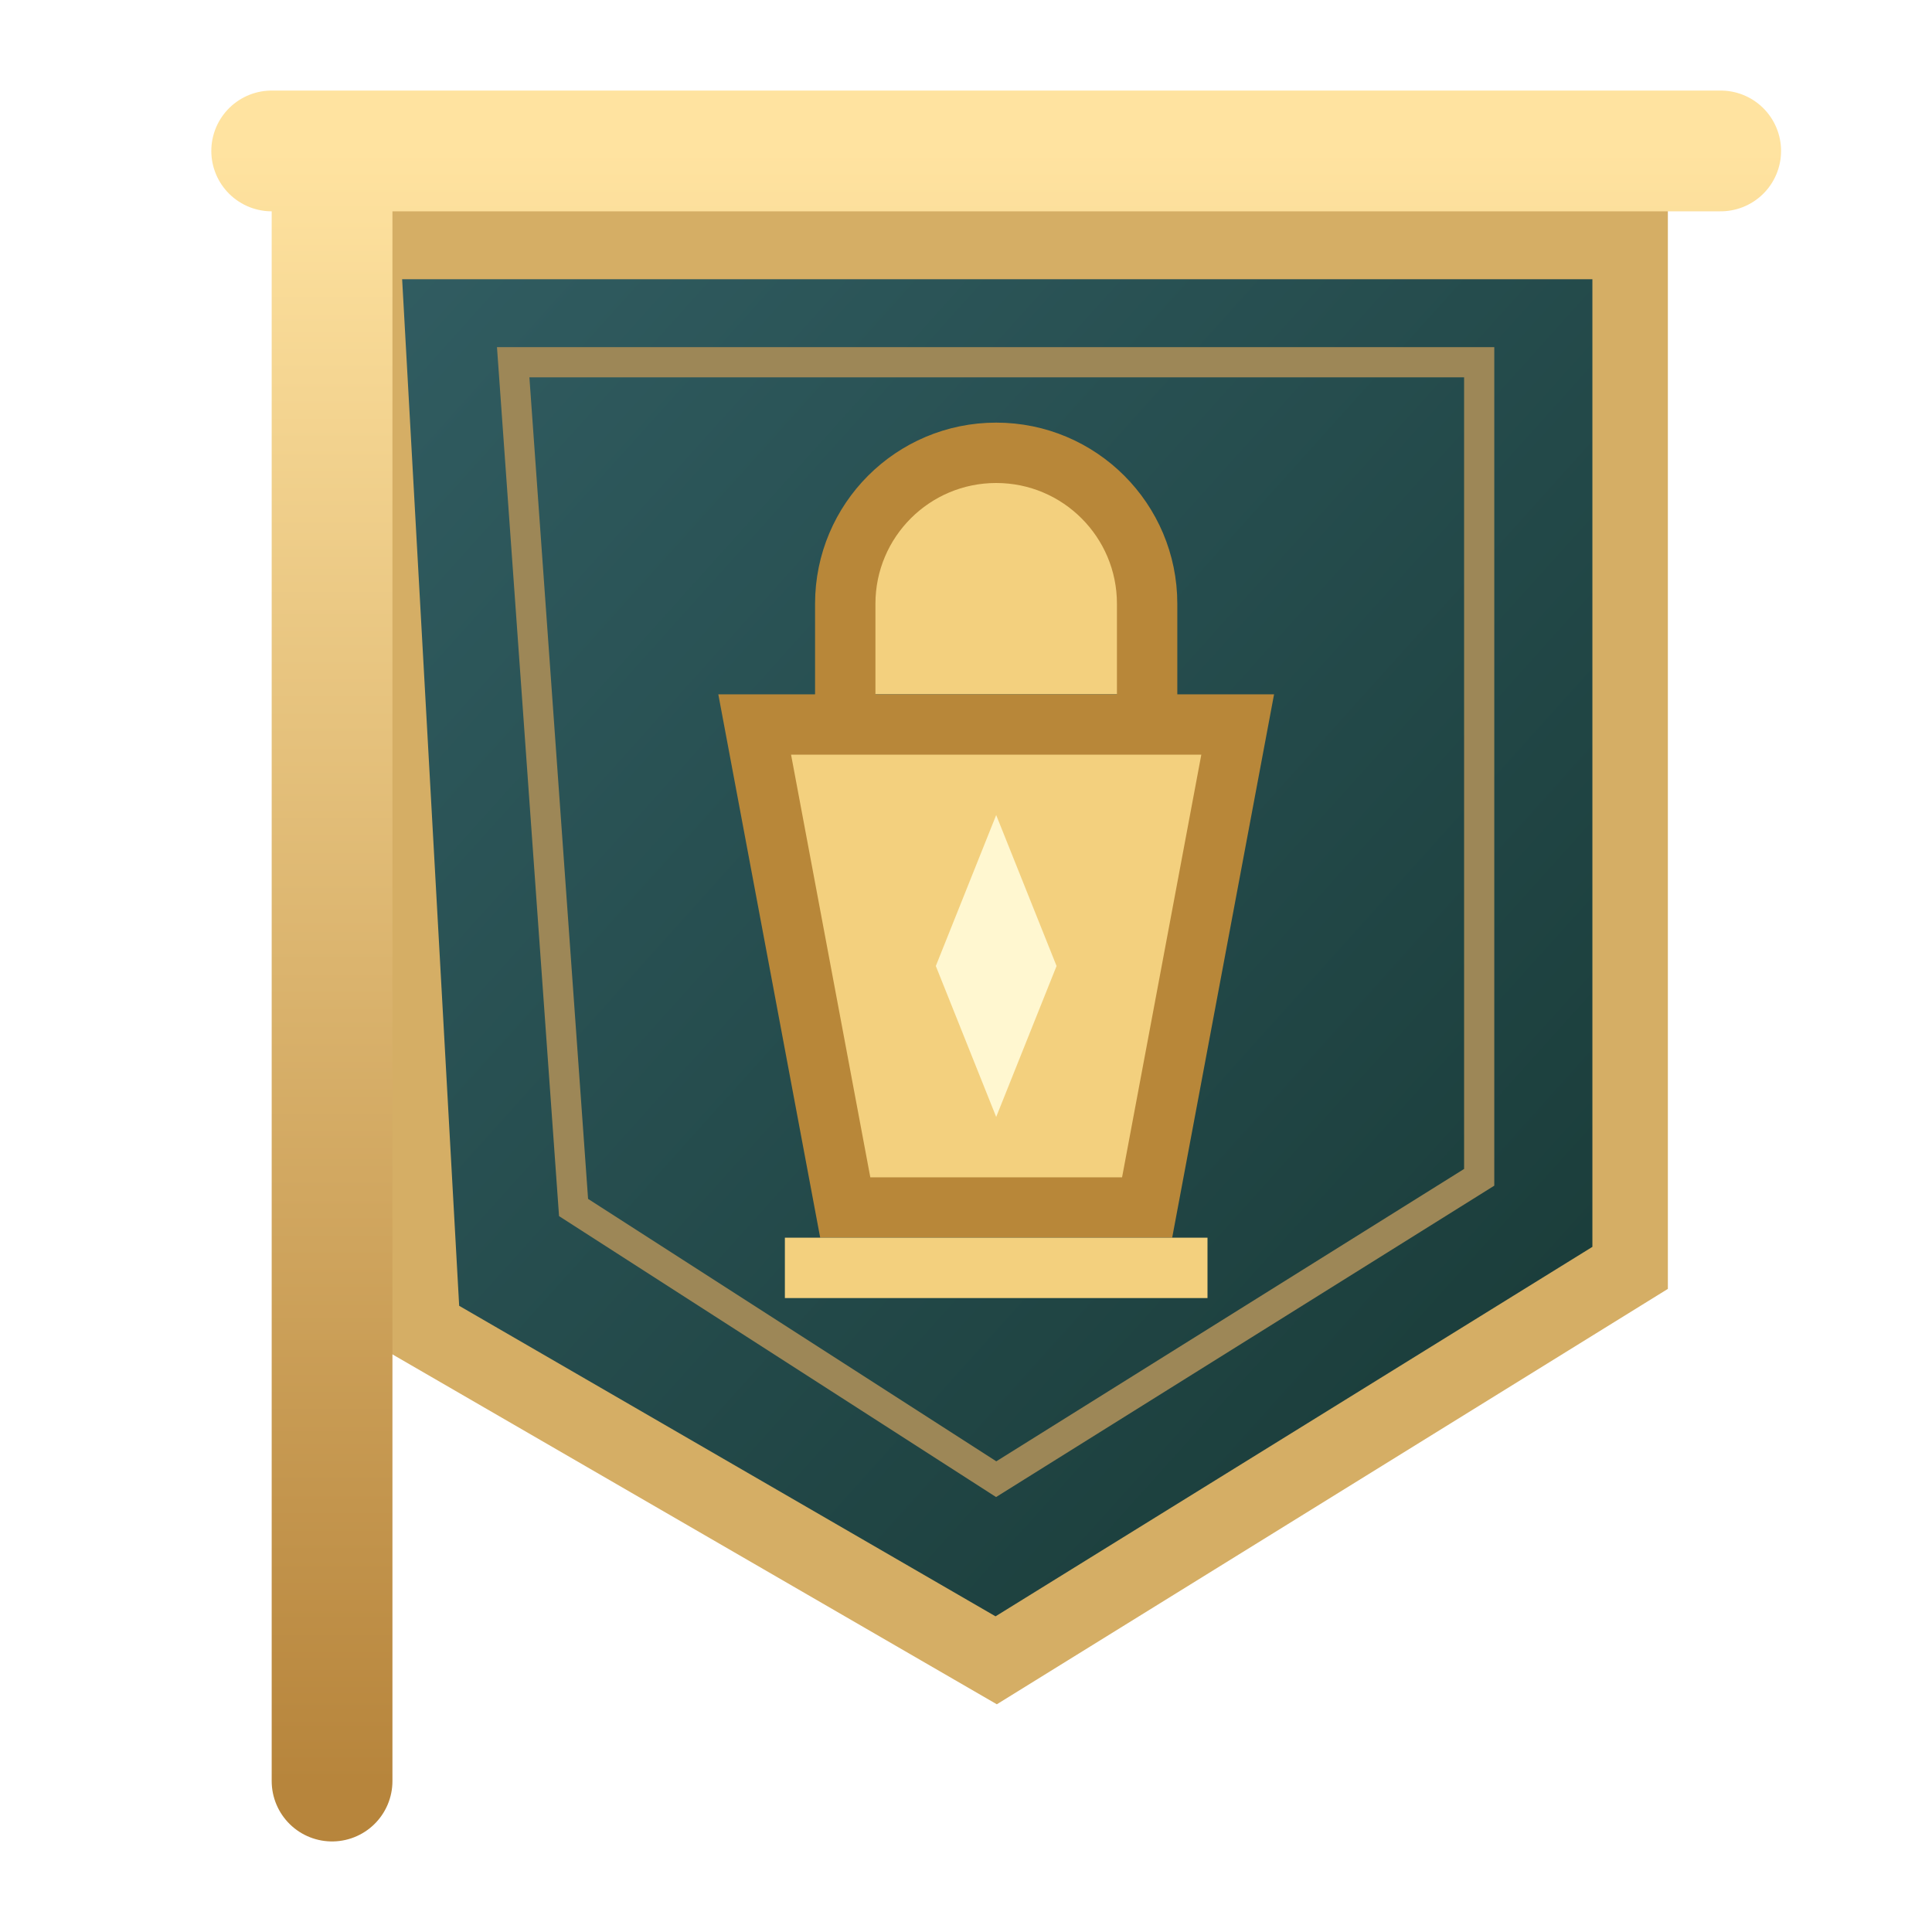
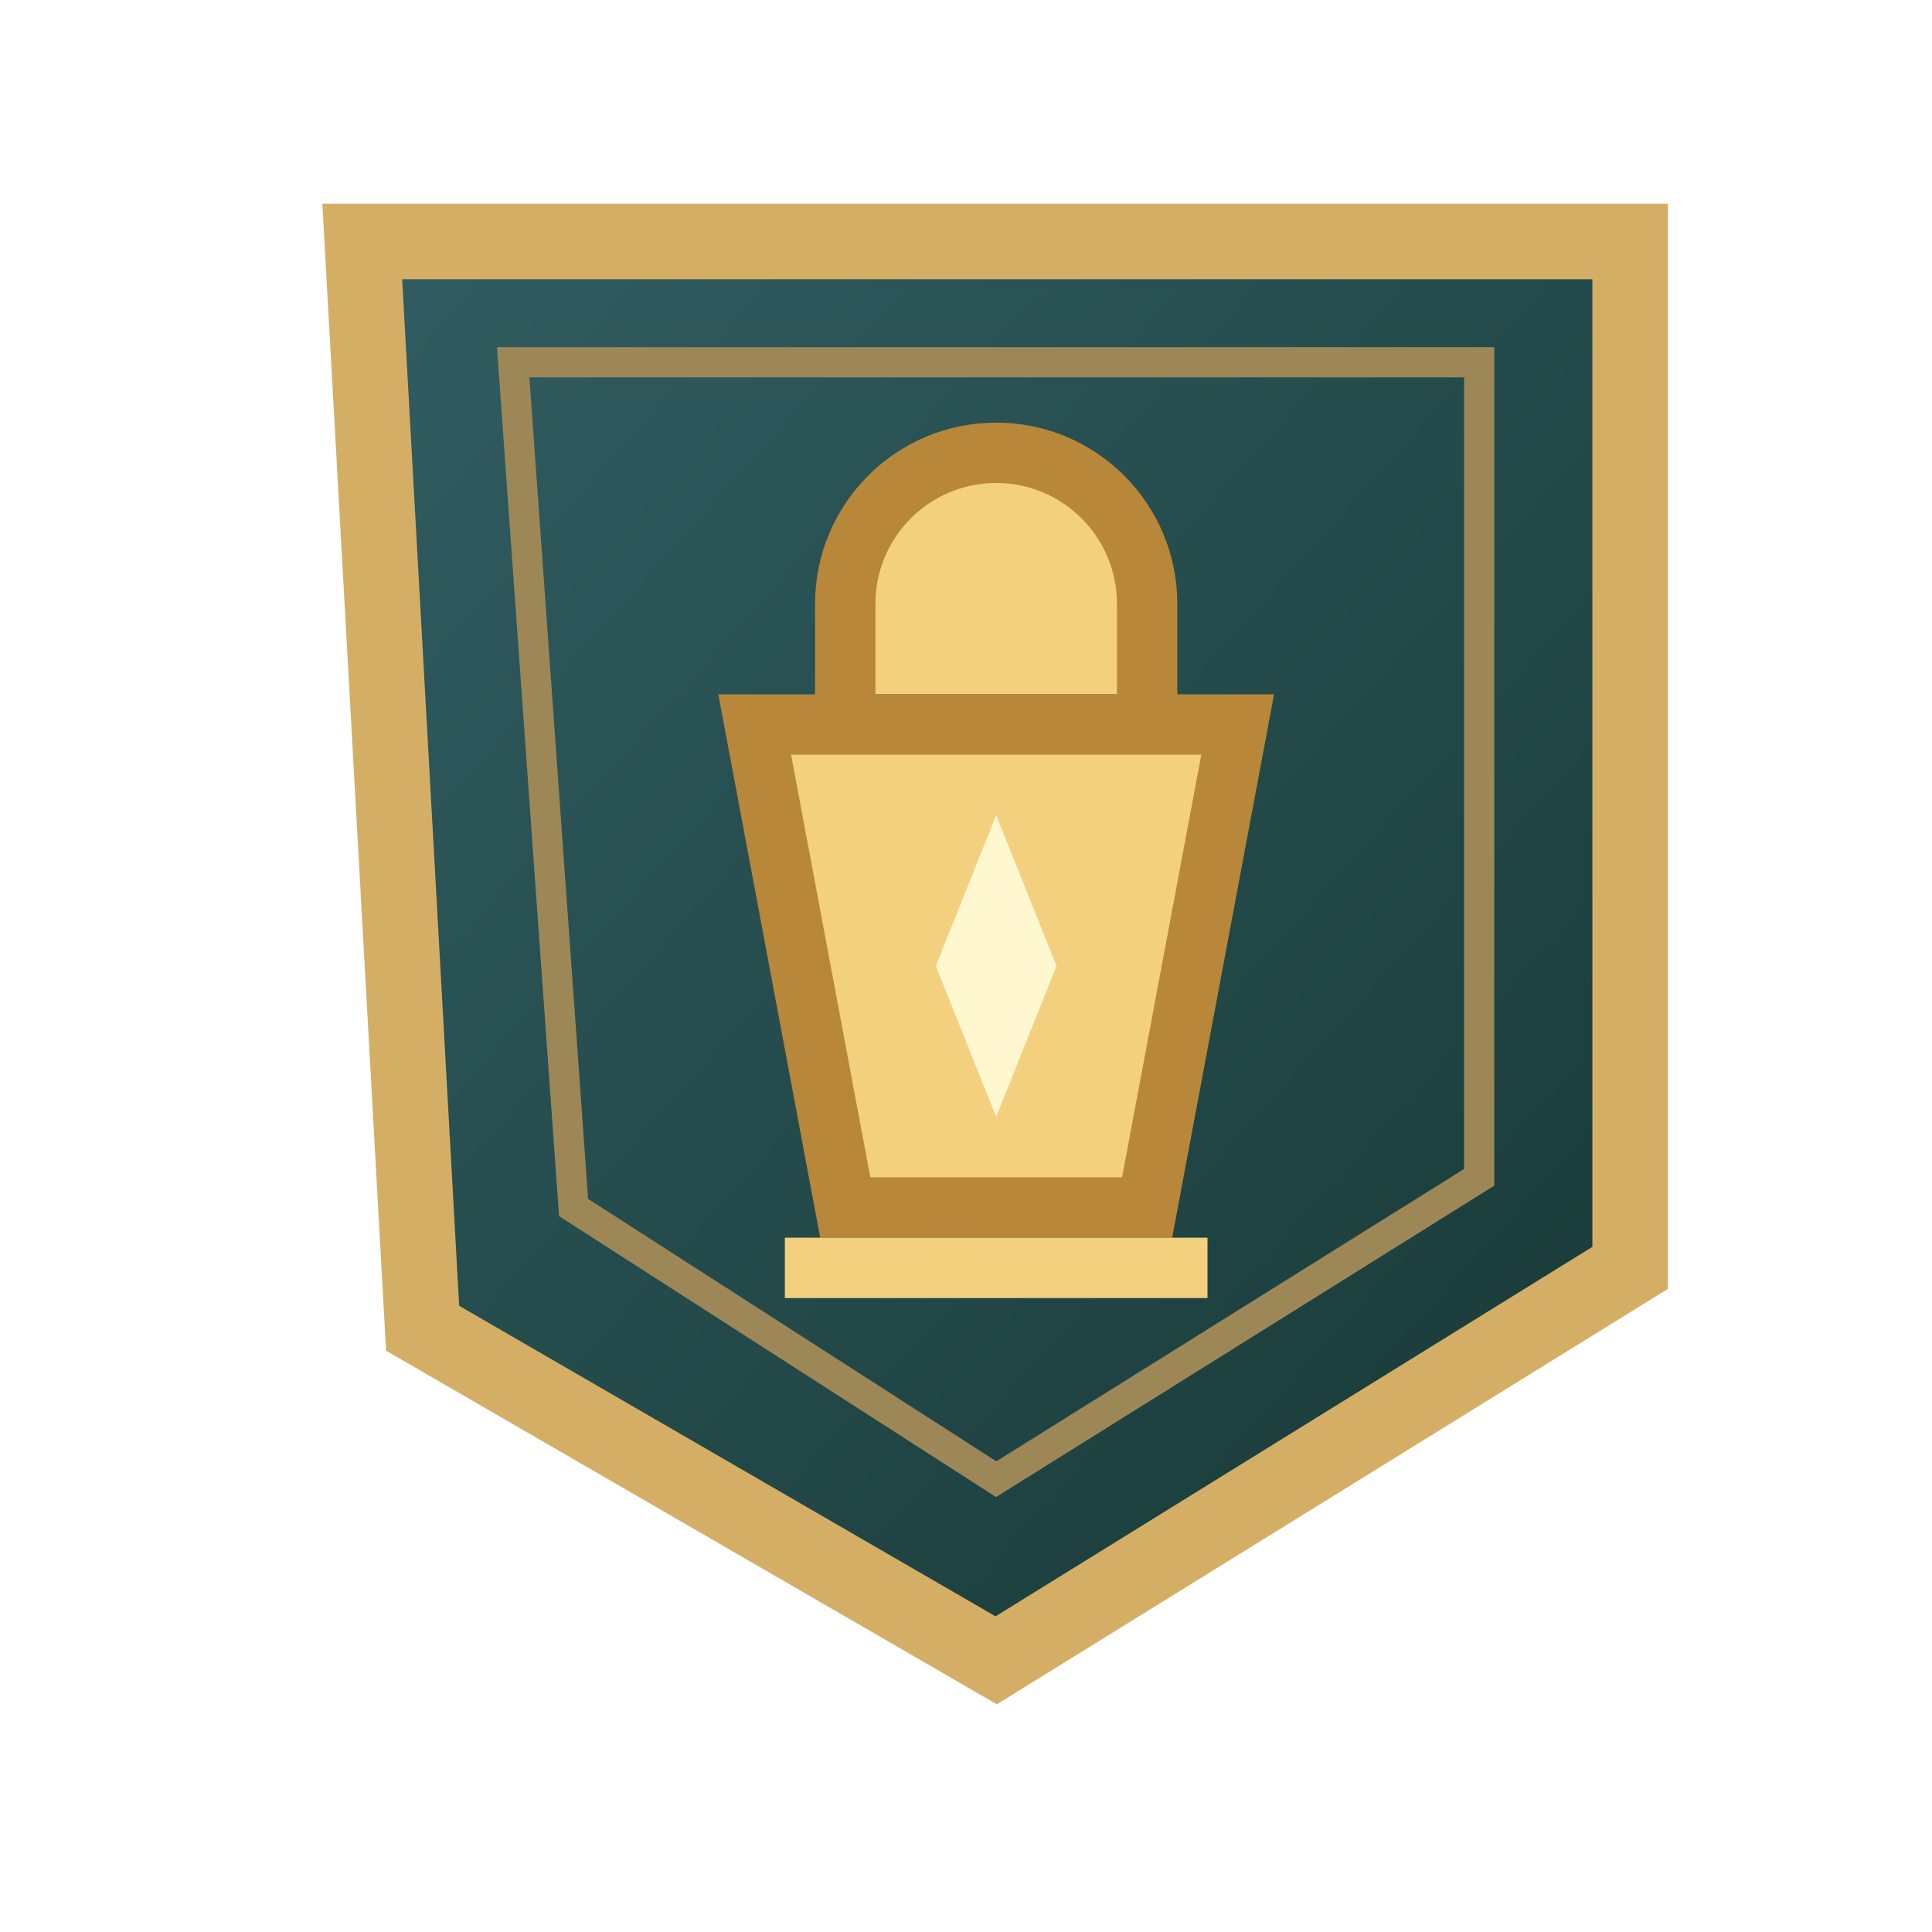
<svg xmlns="http://www.w3.org/2000/svg" width="64" height="64" viewBox="0 0 64 64">
  <defs>
    <linearGradient id="cloth" x2="1" y2="1">
      <stop stop-color="#315d62" />
      <stop offset="1" stop-color="#173834" />
    </linearGradient>
    <linearGradient id="gold" x2="0" y2="1">
      <stop stop-color="#ffe3a0" />
      <stop offset="1" stop-color="#b7853c" />
    </linearGradient>
  </defs>
  <path d="M12 8h42v34L33 55 14 44Z" fill="url(#cloth)" stroke="#d5ae65" stroke-width="2.5" />
  <path d="M17 12h32v27L33 49 19 40Z" fill="none" stroke="#9d8757" />
-   <path d="M9 5h48M11 5v54" fill="none" stroke="url(#gold)" stroke-width="4" stroke-linecap="round" />
+   <path d="M15 7h39" fill="none" stroke="url(#gold)" stroke-width="4" stroke-linecap="round" />
  <path d="M28 23v-3a5 5 0 0 1 10 0v3M25 24h16l-3 16H28Z" fill="#f3d07e" stroke="#b88739" stroke-width="2" />
  <path d="m33 27 2 5-2 5-2-5Z" fill="#fff7d0" />
  <path d="M26 42h14" stroke="#f3d07e" stroke-width="2" />
</svg>
